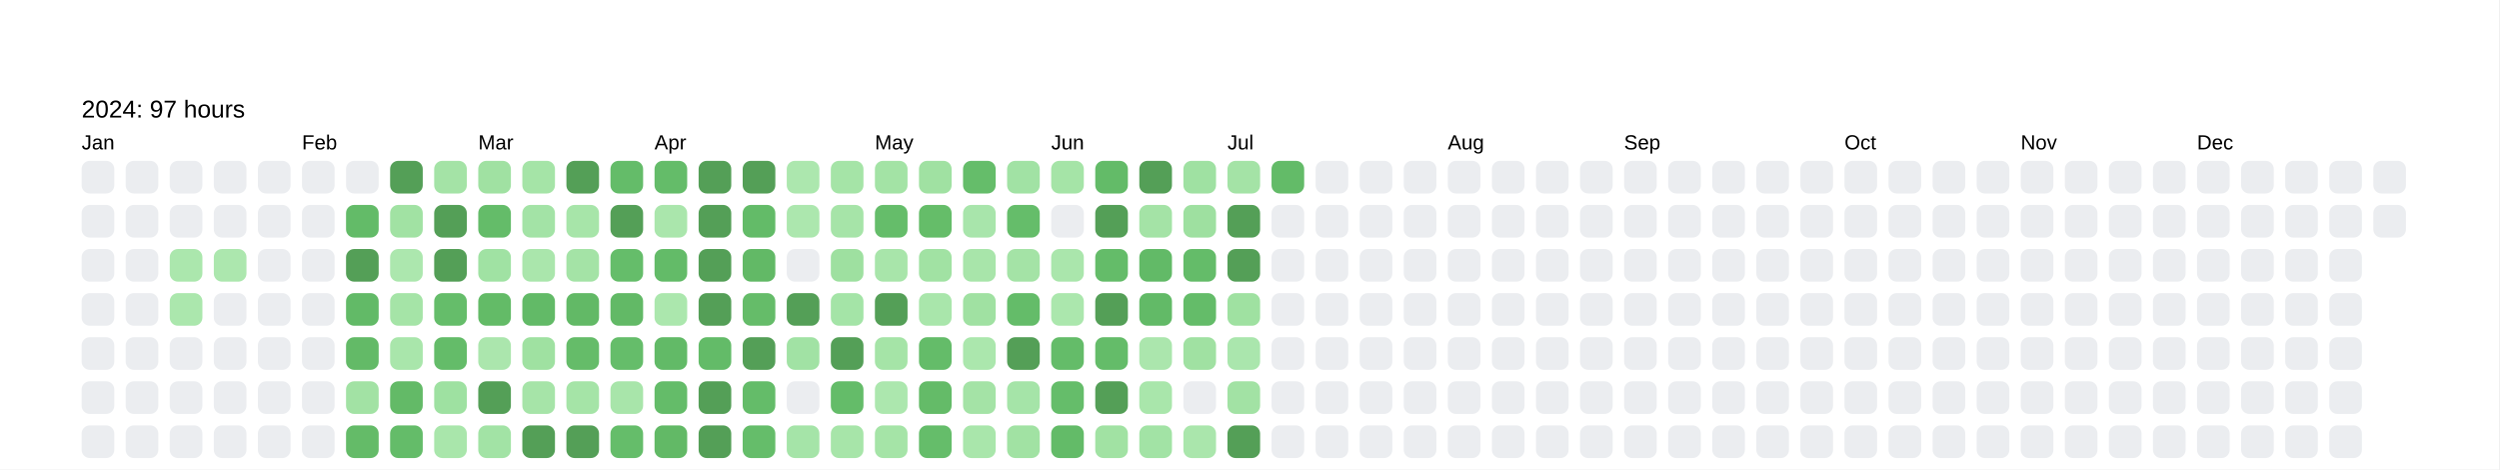
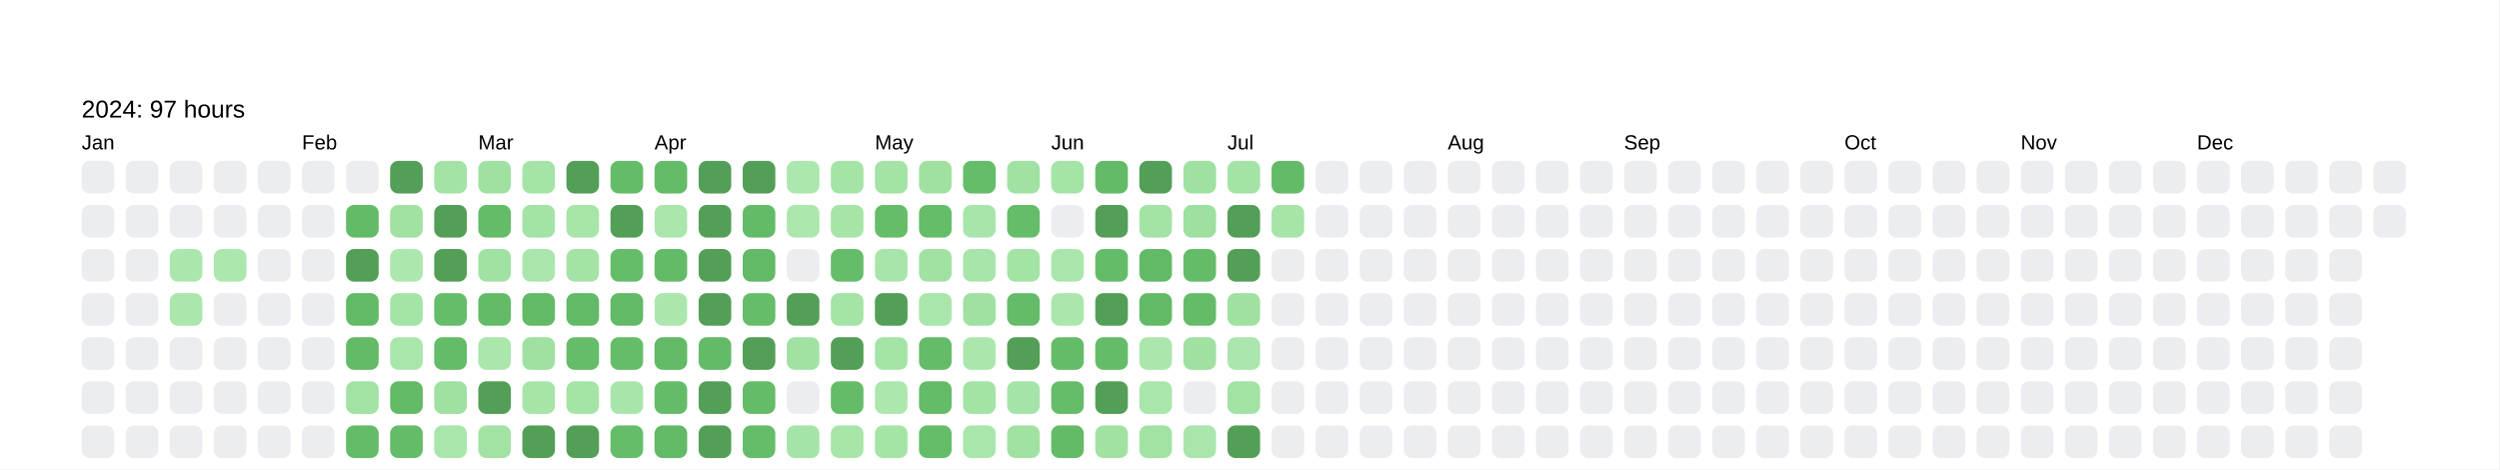
<svg xmlns="http://www.w3.org/2000/svg" baseProfile="full" height="57.5mm" version="1.1" viewBox="0,0,306.2,57.5" width="306.2mm">
  <defs />
  <rect fill="#FFFFFF" height="57.5" width="306.2" x="0" y="0" />
  <text fill="#000000" style="font-size:6px; font-family:Arial; font-weight:bold;" x="10" y="10" />
  <text fill="#000000" style="font-size:3px; font-family:Arial;" x="10" y="14.4">2024: 97 hours</text>
  <text fill="#000000" style="font-size:2.5px; font-family:Arial" x="10" y="18.3">Jan</text>
  <rect fill="#EBEDF0" height="4" rx="1" ry="1" width="4" x="10" y="19.7" />
  <rect fill="#EBEDF0" height="4" rx="1" ry="1" width="4" x="10" y="25.1" />
  <rect fill="#EBEDF0" height="4" rx="1" ry="1" width="4" x="10" y="30.5" />
  <rect fill="#EBEDF0" height="4" rx="1" ry="1" width="4" x="10" y="35.9" />
  <rect fill="#EBEDF0" height="4" rx="1" ry="1" width="4" x="10" y="41.3" />
  <rect fill="#EBEDF0" height="4" rx="1" ry="1" width="4" x="10" y="46.7" />
  <rect fill="#EBEDF0" height="4" rx="1" ry="1" width="4" x="10" y="52.1" />
  <rect fill="#EBEDF0" height="4" rx="1" ry="1" width="4" x="15.4" y="19.7" />
  <rect fill="#EBEDF0" height="4" rx="1" ry="1" width="4" x="15.4" y="25.1" />
  <rect fill="#EBEDF0" height="4" rx="1" ry="1" width="4" x="15.4" y="30.5" />
  <rect fill="#EBEDF0" height="4" rx="1" ry="1" width="4" x="15.4" y="35.9" />
  <rect fill="#EBEDF0" height="4" rx="1" ry="1" width="4" x="15.4" y="41.3" />
  <rect fill="#EBEDF0" height="4" rx="1" ry="1" width="4" x="15.4" y="46.7" />
  <rect fill="#EBEDF0" height="4" rx="1" ry="1" width="4" x="15.4" y="52.1" />
  <rect fill="#EBEDF0" height="4" rx="1" ry="1" width="4" x="20.8" y="19.7" />
  <rect fill="#EBEDF0" height="4" rx="1" ry="1" width="4" x="20.8" y="25.1" />
  <rect fill="#abe7ad" height="4" rx="1" ry="1" width="4" x="20.8" y="30.5" />
  <rect fill="#abe7ad" height="4" rx="1" ry="1" width="4" x="20.8" y="35.9" />
  <rect fill="#EBEDF0" height="4" rx="1" ry="1" width="4" x="20.8" y="41.3" />
  <rect fill="#EBEDF0" height="4" rx="1" ry="1" width="4" x="20.8" y="46.7" />
  <rect fill="#EBEDF0" height="4" rx="1" ry="1" width="4" x="20.8" y="52.1" />
  <rect fill="#EBEDF0" height="4" rx="1" ry="1" width="4" x="26.2" y="19.7" />
  <rect fill="#EBEDF0" height="4" rx="1" ry="1" width="4" x="26.2" y="25.1" />
  <rect fill="#ace7ae" height="4" rx="1" ry="1" width="4" x="26.2" y="30.5" />
  <rect fill="#EBEDF0" height="4" rx="1" ry="1" width="4" x="26.2" y="35.9" />
  <rect fill="#EBEDF0" height="4" rx="1" ry="1" width="4" x="26.2" y="41.3" />
  <rect fill="#EBEDF0" height="4" rx="1" ry="1" width="4" x="26.2" y="46.7" />
  <rect fill="#EBEDF0" height="4" rx="1" ry="1" width="4" x="26.2" y="52.1" />
  <rect fill="#EBEDF0" height="4" rx="1" ry="1" width="4" x="31.6" y="19.7" />
  <rect fill="#EBEDF0" height="4" rx="1" ry="1" width="4" x="31.6" y="25.1" />
  <rect fill="#EBEDF0" height="4" rx="1" ry="1" width="4" x="31.6" y="30.5" />
  <rect fill="#EBEDF0" height="4" rx="1" ry="1" width="4" x="31.6" y="35.9" />
  <rect fill="#EBEDF0" height="4" rx="1" ry="1" width="4" x="31.6" y="41.3" />
  <rect fill="#EBEDF0" height="4" rx="1" ry="1" width="4" x="31.6" y="46.7" />
  <rect fill="#EBEDF0" height="4" rx="1" ry="1" width="4" x="31.6" y="52.1" />
  <text fill="#000000" style="font-size:2.5px; font-family:Arial" x="37.0" y="18.3">Feb</text>
  <rect fill="#EBEDF0" height="4" rx="1" ry="1" width="4" x="37.0" y="19.7" />
  <rect fill="#EBEDF0" height="4" rx="1" ry="1" width="4" x="37.0" y="25.1" />
  <rect fill="#EBEDF0" height="4" rx="1" ry="1" width="4" x="37.0" y="30.5" />
  <rect fill="#EBEDF0" height="4" rx="1" ry="1" width="4" x="37.0" y="35.9" />
  <rect fill="#EBEDF0" height="4" rx="1" ry="1" width="4" x="37.0" y="41.3" />
  <rect fill="#EBEDF0" height="4" rx="1" ry="1" width="4" x="37.0" y="46.7" />
  <rect fill="#EBEDF0" height="4" rx="1" ry="1" width="4" x="37.0" y="52.1" />
  <rect fill="#EBEDF0" height="4" rx="1" ry="1" width="4" x="42.4" y="19.7" />
  <rect fill="#63bb68" height="4" rx="1" ry="1" width="4" x="42.4" y="25.1" />
  <rect fill="#549F57" height="4" rx="1" ry="1" width="4" x="42.4" y="30.5" />
  <rect fill="#62ba67" height="4" rx="1" ry="1" width="4" x="42.4" y="35.9" />
  <rect fill="#63ba67" height="4" rx="1" ry="1" width="4" x="42.4" y="41.3" />
  <rect fill="#a2e2a4" height="4" rx="1" ry="1" width="4" x="42.4" y="46.7" />
  <rect fill="#64bb68" height="4" rx="1" ry="1" width="4" x="42.4" y="52.1" />
  <rect fill="#549F57" height="4" rx="1" ry="1" width="4" x="47.8" y="19.7" />
  <rect fill="#a1e2a3" height="4" rx="1" ry="1" width="4" x="47.8" y="25.1" />
  <rect fill="#ace7ae" height="4" rx="1" ry="1" width="4" x="47.8" y="30.5" />
  <rect fill="#a5e4a7" height="4" rx="1" ry="1" width="4" x="47.8" y="35.9" />
  <rect fill="#a9e6ab" height="4" rx="1" ry="1" width="4" x="47.8" y="41.3" />
  <rect fill="#63ba67" height="4" rx="1" ry="1" width="4" x="47.8" y="46.7" />
  <rect fill="#64bc69" height="4" rx="1" ry="1" width="4" x="47.8" y="52.1" />
  <rect fill="#a4e3a6" height="4" rx="1" ry="1" width="4" x="53.2" y="19.7" />
  <rect fill="#549F57" height="4" rx="1" ry="1" width="4" x="53.2" y="25.1" />
  <rect fill="#549F57" height="4" rx="1" ry="1" width="4" x="53.2" y="30.5" />
  <rect fill="#65bd6a" height="4" rx="1" ry="1" width="4" x="53.2" y="35.9" />
  <rect fill="#64bc69" height="4" rx="1" ry="1" width="4" x="53.2" y="41.3" />
  <rect fill="#9ee1a1" height="4" rx="1" ry="1" width="4" x="53.2" y="46.7" />
  <rect fill="#a9e6ab" height="4" rx="1" ry="1" width="4" x="53.2" y="52.1" />
  <text fill="#000000" style="font-size:2.5px; font-family:Arial" x="58.6" y="18.3">Mar</text>
  <rect fill="#a0e1a2" height="4" rx="1" ry="1" width="4" x="58.6" y="19.7" />
  <rect fill="#64bc69" height="4" rx="1" ry="1" width="4" x="58.6" y="25.1" />
  <rect fill="#a0e2a3" height="4" rx="1" ry="1" width="4" x="58.6" y="30.5" />
  <rect fill="#63bb67" height="4" rx="1" ry="1" width="4" x="58.6" y="35.9" />
  <rect fill="#abe6ad" height="4" rx="1" ry="1" width="4" x="58.6" y="41.3" />
  <rect fill="#549F57" height="4" rx="1" ry="1" width="4" x="58.6" y="46.7" />
  <rect fill="#a2e3a5" height="4" rx="1" ry="1" width="4" x="58.6" y="52.1" />
  <rect fill="#a5e4a7" height="4" rx="1" ry="1" width="4" x="64" y="19.7" />
  <rect fill="#a3e3a6" height="4" rx="1" ry="1" width="4" x="64" y="25.1" />
  <rect fill="#aae6ac" height="4" rx="1" ry="1" width="4" x="64" y="30.5" />
  <rect fill="#62ba67" height="4" rx="1" ry="1" width="4" x="64" y="35.9" />
  <rect fill="#9fe1a1" height="4" rx="1" ry="1" width="4" x="64" y="41.3" />
  <rect fill="#a6e4a8" height="4" rx="1" ry="1" width="4" x="64" y="46.7" />
  <rect fill="#549F57" height="4" rx="1" ry="1" width="4" x="64" y="52.1" />
  <rect fill="#549F57" height="4" rx="1" ry="1" width="4" x="69.4" y="19.7" />
  <rect fill="#a7e5a9" height="4" rx="1" ry="1" width="4" x="69.4" y="25.1" />
  <rect fill="#a4e3a6" height="4" rx="1" ry="1" width="4" x="69.4" y="30.5" />
  <rect fill="#62b966" height="4" rx="1" ry="1" width="4" x="69.4" y="35.9" />
  <rect fill="#65bc69" height="4" rx="1" ry="1" width="4" x="69.4" y="41.3" />
  <rect fill="#a5e4a7" height="4" rx="1" ry="1" width="4" x="69.4" y="46.7" />
  <rect fill="#549F57" height="4" rx="1" ry="1" width="4" x="69.4" y="52.1" />
  <rect fill="#64bc69" height="4" rx="1" ry="1" width="4" x="74.8" y="19.7" />
  <rect fill="#549F57" height="4" rx="1" ry="1" width="4" x="74.8" y="25.1" />
  <rect fill="#65bd6a" height="4" rx="1" ry="1" width="4" x="74.8" y="30.5" />
  <rect fill="#62b966" height="4" rx="1" ry="1" width="4" x="74.8" y="35.9" />
  <rect fill="#65bd6a" height="4" rx="1" ry="1" width="4" x="74.8" y="41.3" />
  <rect fill="#a8e5aa" height="4" rx="1" ry="1" width="4" x="74.8" y="46.7" />
  <rect fill="#65bd6a" height="4" rx="1" ry="1" width="4" x="74.8" y="52.1" />
  <text fill="#000000" style="font-size:2.5px; font-family:Arial" x="80.2" y="18.3">Apr</text>
  <rect fill="#64bc69" height="4" rx="1" ry="1" width="4" x="80.2" y="19.7" />
  <rect fill="#aae6ac" height="4" rx="1" ry="1" width="4" x="80.2" y="25.1" />
  <rect fill="#63bb68" height="4" rx="1" ry="1" width="4" x="80.2" y="30.5" />
  <rect fill="#abe7ad" height="4" rx="1" ry="1" width="4" x="80.2" y="35.9" />
  <rect fill="#62ba67" height="4" rx="1" ry="1" width="4" x="80.2" y="41.3" />
  <rect fill="#64bc69" height="4" rx="1" ry="1" width="4" x="80.2" y="46.7" />
  <rect fill="#62b966" height="4" rx="1" ry="1" width="4" x="80.2" y="52.1" />
  <rect fill="#549F57" height="4" rx="1" ry="1" width="4" x="85.6" y="19.7" />
  <rect fill="#549F57" height="4" rx="1" ry="1" width="4" x="85.6" y="25.1" />
  <rect fill="#549F57" height="4" rx="1" ry="1" width="4" x="85.6" y="30.5" />
  <rect fill="#549F57" height="4" rx="1" ry="1" width="4" x="85.6" y="35.9" />
  <rect fill="#63bb68" height="4" rx="1" ry="1" width="4" x="85.6" y="41.3" />
  <rect fill="#549F57" height="4" rx="1" ry="1" width="4" x="85.6" y="46.7" />
  <rect fill="#549F57" height="4" rx="1" ry="1" width="4" x="85.6" y="52.1" />
  <rect fill="#549F57" height="4" rx="1" ry="1" width="4" x="91" y="19.7" />
  <rect fill="#63bb68" height="4" rx="1" ry="1" width="4" x="91" y="25.1" />
  <rect fill="#62b966" height="4" rx="1" ry="1" width="4" x="91" y="30.5" />
  <rect fill="#65bc69" height="4" rx="1" ry="1" width="4" x="91" y="35.9" />
  <rect fill="#549F57" height="4" rx="1" ry="1" width="4" x="91" y="41.3" />
  <rect fill="#64bc69" height="4" rx="1" ry="1" width="4" x="91" y="46.7" />
  <rect fill="#65bd6a" height="4" rx="1" ry="1" width="4" x="91" y="52.1" />
  <rect fill="#ace7ae" height="4" rx="1" ry="1" width="4" x="96.4" y="19.7" />
  <rect fill="#ace7ae" height="4" rx="1" ry="1" width="4" x="96.4" y="25.1" />
  <rect fill="#EBEDF0" height="4" rx="1" ry="1" width="4" x="96.4" y="30.5" />
  <rect fill="#549F57" height="4" rx="1" ry="1" width="4" x="96.4" y="35.9" />
  <rect fill="#a1e2a4" height="4" rx="1" ry="1" width="4" x="96.4" y="41.3" />
  <rect fill="#EBEDF0" height="4" rx="1" ry="1" width="4" x="96.4" y="46.7" />
  <rect fill="#a5e4a8" height="4" rx="1" ry="1" width="4" x="96.4" y="52.1" />
  <rect fill="#a5e4a7" height="4" rx="1" ry="1" width="4" x="101.8" y="19.7" />
  <rect fill="#a6e4a8" height="4" rx="1" ry="1" width="4" x="101.8" y="25.1" />
-   <rect fill="#9ee0a0" height="4" rx="1" ry="1" width="4" x="101.8" y="30.5" />
+   <rect fill="#65bd6a" height="4" rx="1" ry="1" width="4" x="101.8" y="30.5" />
  <rect fill="#a4e4a7" height="4" rx="1" ry="1" width="4" x="101.8" y="35.9" />
  <rect fill="#549F57" height="4" rx="1" ry="1" width="4" x="101.8" y="41.3" />
  <rect fill="#64bc69" height="4" rx="1" ry="1" width="4" x="101.8" y="46.7" />
  <rect fill="#a7e5a9" height="4" rx="1" ry="1" width="4" x="101.8" y="52.1" />
  <text fill="#000000" style="font-size:2.5px; font-family:Arial" x="107.2" y="18.3">May</text>
  <rect fill="#a3e3a5" height="4" rx="1" ry="1" width="4" x="107.2" y="19.7" />
  <rect fill="#65bd6a" height="4" rx="1" ry="1" width="4" x="107.2" y="25.1" />
  <rect fill="#a8e5aa" height="4" rx="1" ry="1" width="4" x="107.2" y="30.5" />
  <rect fill="#549F57" height="4" rx="1" ry="1" width="4" x="107.2" y="35.9" />
  <rect fill="#a5e4a7" height="4" rx="1" ry="1" width="4" x="107.2" y="41.3" />
  <rect fill="#ace7ae" height="4" rx="1" ry="1" width="4" x="107.2" y="46.7" />
  <rect fill="#a5e4a7" height="4" rx="1" ry="1" width="4" x="107.2" y="52.1" />
  <rect fill="#a0e1a2" height="4" rx="1" ry="1" width="4" x="112.6" y="19.7" />
  <rect fill="#65bd69" height="4" rx="1" ry="1" width="4" x="112.6" y="25.1" />
  <rect fill="#a1e2a3" height="4" rx="1" ry="1" width="4" x="112.6" y="30.5" />
  <rect fill="#a9e6ab" height="4" rx="1" ry="1" width="4" x="112.6" y="35.9" />
  <rect fill="#64bc69" height="4" rx="1" ry="1" width="4" x="112.6" y="41.3" />
  <rect fill="#64bb68" height="4" rx="1" ry="1" width="4" x="112.6" y="46.7" />
  <rect fill="#65bd6a" height="4" rx="1" ry="1" width="4" x="112.6" y="52.1" />
  <rect fill="#65bd6a" height="4" rx="1" ry="1" width="4" x="118" y="19.7" />
  <rect fill="#a8e5ab" height="4" rx="1" ry="1" width="4" x="118" y="25.1" />
  <rect fill="#a8e5aa" height="4" rx="1" ry="1" width="4" x="118" y="30.5" />
  <rect fill="#a0e1a2" height="4" rx="1" ry="1" width="4" x="118" y="35.9" />
  <rect fill="#abe7ad" height="4" rx="1" ry="1" width="4" x="118" y="41.3" />
  <rect fill="#a4e3a6" height="4" rx="1" ry="1" width="4" x="118" y="46.7" />
  <rect fill="#a9e6ab" height="4" rx="1" ry="1" width="4" x="118" y="52.1" />
  <rect fill="#a1e2a4" height="4" rx="1" ry="1" width="4" x="123.4" y="19.7" />
  <rect fill="#65bd6a" height="4" rx="1" ry="1" width="4" x="123.4" y="25.1" />
  <rect fill="#a4e3a6" height="4" rx="1" ry="1" width="4" x="123.4" y="30.5" />
  <rect fill="#64bc69" height="4" rx="1" ry="1" width="4" x="123.4" y="35.9" />
  <rect fill="#549F57" height="4" rx="1" ry="1" width="4" x="123.4" y="41.3" />
  <rect fill="#a5e4a8" height="4" rx="1" ry="1" width="4" x="123.4" y="46.7" />
  <rect fill="#a1e2a3" height="4" rx="1" ry="1" width="4" x="123.4" y="52.1" />
  <text fill="#000000" style="font-size:2.5px; font-family:Arial" x="128.8" y="18.3">Jun</text>
  <rect fill="#a5e4a7" height="4" rx="1" ry="1" width="4" x="128.8" y="19.7" />
  <rect fill="#EBEDF0" height="4" rx="1" ry="1" width="4" x="128.8" y="25.1" />
  <rect fill="#aae6ac" height="4" rx="1" ry="1" width="4" x="128.8" y="30.5" />
  <rect fill="#abe7ad" height="4" rx="1" ry="1" width="4" x="128.8" y="35.9" />
  <rect fill="#64bc69" height="4" rx="1" ry="1" width="4" x="128.8" y="41.3" />
  <rect fill="#65bd6a" height="4" rx="1" ry="1" width="4" x="128.8" y="46.7" />
  <rect fill="#63bb68" height="4" rx="1" ry="1" width="4" x="128.8" y="52.1" />
  <rect fill="#63bb68" height="4" rx="1" ry="1" width="4" x="134.2" y="19.7" />
  <rect fill="#549F57" height="4" rx="1" ry="1" width="4" x="134.2" y="25.1" />
  <rect fill="#64bc69" height="4" rx="1" ry="1" width="4" x="134.2" y="30.5" />
  <rect fill="#549F57" height="4" rx="1" ry="1" width="4" x="134.2" y="35.9" />
  <rect fill="#64bc69" height="4" rx="1" ry="1" width="4" x="134.2" y="41.3" />
  <rect fill="#549F57" height="4" rx="1" ry="1" width="4" x="134.2" y="46.7" />
  <rect fill="#a1e2a3" height="4" rx="1" ry="1" width="4" x="134.2" y="52.1" />
  <rect fill="#549F57" height="4" rx="1" ry="1" width="4" x="139.6" y="19.7" />
  <rect fill="#a4e3a6" height="4" rx="1" ry="1" width="4" x="139.6" y="25.1" />
  <rect fill="#62ba67" height="4" rx="1" ry="1" width="4" x="139.6" y="30.5" />
  <rect fill="#62ba67" height="4" rx="1" ry="1" width="4" x="139.6" y="35.9" />
  <rect fill="#abe6ad" height="4" rx="1" ry="1" width="4" x="139.6" y="41.3" />
  <rect fill="#a9e6ab" height="4" rx="1" ry="1" width="4" x="139.6" y="46.7" />
  <rect fill="#a2e3a5" height="4" rx="1" ry="1" width="4" x="139.6" y="52.1" />
  <rect fill="#9fe1a2" height="4" rx="1" ry="1" width="4" x="145" y="19.7" />
  <rect fill="#9ee0a0" height="4" rx="1" ry="1" width="4" x="145" y="25.1" />
  <rect fill="#64bc69" height="4" rx="1" ry="1" width="4" x="145" y="30.5" />
  <rect fill="#64bc69" height="4" rx="1" ry="1" width="4" x="145" y="35.9" />
  <rect fill="#a0e1a2" height="4" rx="1" ry="1" width="4" x="145" y="41.3" />
  <rect fill="#EBEDF0" height="4" rx="1" ry="1" width="4" x="145" y="46.7" />
  <rect fill="#aae6ac" height="4" rx="1" ry="1" width="4" x="145" y="52.1" />
  <text fill="#000000" style="font-size:2.5px; font-family:Arial" x="150.4" y="18.3">Jul</text>
  <rect fill="#a4e3a6" height="4" rx="1" ry="1" width="4" x="150.4" y="19.7" />
  <rect fill="#549F57" height="4" rx="1" ry="1" width="4" x="150.4" y="25.1" />
  <rect fill="#549F57" height="4" rx="1" ry="1" width="4" x="150.4" y="30.5" />
  <rect fill="#9fe1a1" height="4" rx="1" ry="1" width="4" x="150.4" y="35.9" />
  <rect fill="#aae6ad" height="4" rx="1" ry="1" width="4" x="150.4" y="41.3" />
  <rect fill="#a2e2a4" height="4" rx="1" ry="1" width="4" x="150.4" y="46.7" />
  <rect fill="#549F57" height="4" rx="1" ry="1" width="4" x="150.4" y="52.1" />
  <rect fill="#63bb68" height="4" rx="1" ry="1" width="4" x="155.8" y="19.7" />
-   <rect fill="#EBEDF0" height="4" rx="1" ry="1" width="4" x="155.8" y="25.1" />
+   <rect fill="#a6e4a8" height="4" rx="1" ry="1" width="4" x="155.8" y="25.1" />
  <rect fill="#EBEDF0" height="4" rx="1" ry="1" width="4" x="155.8" y="30.5" />
  <rect fill="#EBEDF0" height="4" rx="1" ry="1" width="4" x="155.8" y="35.9" />
  <rect fill="#EBEDF0" height="4" rx="1" ry="1" width="4" x="155.8" y="41.3" />
  <rect fill="#EBEDF0" height="4" rx="1" ry="1" width="4" x="155.8" y="46.7" />
  <rect fill="#EBEDF0" height="4" rx="1" ry="1" width="4" x="155.8" y="52.1" />
  <rect fill="#EBEDF0" height="4" rx="1" ry="1" width="4" x="161.2" y="19.7" />
  <rect fill="#EBEDF0" height="4" rx="1" ry="1" width="4" x="161.2" y="25.1" />
  <rect fill="#EBEDF0" height="4" rx="1" ry="1" width="4" x="161.2" y="30.5" />
  <rect fill="#EBEDF0" height="4" rx="1" ry="1" width="4" x="161.2" y="35.9" />
  <rect fill="#EBEDF0" height="4" rx="1" ry="1" width="4" x="161.2" y="41.3" />
  <rect fill="#EBEDF0" height="4" rx="1" ry="1" width="4" x="161.2" y="46.7" />
  <rect fill="#EBEDF0" height="4" rx="1" ry="1" width="4" x="161.2" y="52.1" />
  <rect fill="#EBEDF0" height="4" rx="1" ry="1" width="4" x="166.6" y="19.7" />
  <rect fill="#EBEDF0" height="4" rx="1" ry="1" width="4" x="166.6" y="25.1" />
  <rect fill="#EBEDF0" height="4" rx="1" ry="1" width="4" x="166.6" y="30.5" />
  <rect fill="#EBEDF0" height="4" rx="1" ry="1" width="4" x="166.6" y="35.9" />
  <rect fill="#EBEDF0" height="4" rx="1" ry="1" width="4" x="166.6" y="41.3" />
  <rect fill="#EBEDF0" height="4" rx="1" ry="1" width="4" x="166.6" y="46.7" />
  <rect fill="#EBEDF0" height="4" rx="1" ry="1" width="4" x="166.6" y="52.1" />
  <rect fill="#EBEDF0" height="4" rx="1" ry="1" width="4" x="172" y="19.7" />
  <rect fill="#EBEDF0" height="4" rx="1" ry="1" width="4" x="172" y="25.1" />
  <rect fill="#EBEDF0" height="4" rx="1" ry="1" width="4" x="172" y="30.5" />
  <rect fill="#EBEDF0" height="4" rx="1" ry="1" width="4" x="172" y="35.9" />
  <rect fill="#EBEDF0" height="4" rx="1" ry="1" width="4" x="172" y="41.3" />
  <rect fill="#EBEDF0" height="4" rx="1" ry="1" width="4" x="172" y="46.7" />
  <rect fill="#EBEDF0" height="4" rx="1" ry="1" width="4" x="172" y="52.1" />
  <text fill="#000000" style="font-size:2.5px; font-family:Arial" x="177.4" y="18.3">Aug</text>
  <rect fill="#EBEDF0" height="4" rx="1" ry="1" width="4" x="177.4" y="19.7" />
  <rect fill="#EBEDF0" height="4" rx="1" ry="1" width="4" x="177.4" y="25.1" />
  <rect fill="#EBEDF0" height="4" rx="1" ry="1" width="4" x="177.4" y="30.5" />
  <rect fill="#EBEDF0" height="4" rx="1" ry="1" width="4" x="177.4" y="35.9" />
  <rect fill="#EBEDF0" height="4" rx="1" ry="1" width="4" x="177.4" y="41.3" />
  <rect fill="#EBEDF0" height="4" rx="1" ry="1" width="4" x="177.4" y="46.7" />
  <rect fill="#EBEDF0" height="4" rx="1" ry="1" width="4" x="177.4" y="52.1" />
  <rect fill="#EBEDF0" height="4" rx="1" ry="1" width="4" x="182.8" y="19.7" />
  <rect fill="#EBEDF0" height="4" rx="1" ry="1" width="4" x="182.8" y="25.1" />
  <rect fill="#EBEDF0" height="4" rx="1" ry="1" width="4" x="182.8" y="30.5" />
  <rect fill="#EBEDF0" height="4" rx="1" ry="1" width="4" x="182.8" y="35.9" />
  <rect fill="#EBEDF0" height="4" rx="1" ry="1" width="4" x="182.8" y="41.3" />
  <rect fill="#EBEDF0" height="4" rx="1" ry="1" width="4" x="182.8" y="46.7" />
  <rect fill="#EBEDF0" height="4" rx="1" ry="1" width="4" x="182.8" y="52.1" />
  <rect fill="#EBEDF0" height="4" rx="1" ry="1" width="4" x="188.2" y="19.7" />
  <rect fill="#EBEDF0" height="4" rx="1" ry="1" width="4" x="188.2" y="25.1" />
  <rect fill="#EBEDF0" height="4" rx="1" ry="1" width="4" x="188.2" y="30.5" />
  <rect fill="#EBEDF0" height="4" rx="1" ry="1" width="4" x="188.2" y="35.9" />
  <rect fill="#EBEDF0" height="4" rx="1" ry="1" width="4" x="188.2" y="41.3" />
  <rect fill="#EBEDF0" height="4" rx="1" ry="1" width="4" x="188.2" y="46.7" />
  <rect fill="#EBEDF0" height="4" rx="1" ry="1" width="4" x="188.2" y="52.1" />
  <rect fill="#EBEDF0" height="4" rx="1" ry="1" width="4" x="193.6" y="19.7" />
  <rect fill="#EBEDF0" height="4" rx="1" ry="1" width="4" x="193.6" y="25.1" />
  <rect fill="#EBEDF0" height="4" rx="1" ry="1" width="4" x="193.6" y="30.5" />
  <rect fill="#EBEDF0" height="4" rx="1" ry="1" width="4" x="193.6" y="35.9" />
  <rect fill="#EBEDF0" height="4" rx="1" ry="1" width="4" x="193.6" y="41.3" />
  <rect fill="#EBEDF0" height="4" rx="1" ry="1" width="4" x="193.6" y="46.7" />
  <rect fill="#EBEDF0" height="4" rx="1" ry="1" width="4" x="193.6" y="52.1" />
  <text fill="#000000" style="font-size:2.5px; font-family:Arial" x="199" y="18.3">Sep</text>
  <rect fill="#EBEDF0" height="4" rx="1" ry="1" width="4" x="199" y="19.7" />
  <rect fill="#EBEDF0" height="4" rx="1" ry="1" width="4" x="199" y="25.1" />
  <rect fill="#EBEDF0" height="4" rx="1" ry="1" width="4" x="199" y="30.5" />
  <rect fill="#EBEDF0" height="4" rx="1" ry="1" width="4" x="199" y="35.9" />
  <rect fill="#EBEDF0" height="4" rx="1" ry="1" width="4" x="199" y="41.3" />
  <rect fill="#EBEDF0" height="4" rx="1" ry="1" width="4" x="199" y="46.7" />
  <rect fill="#EBEDF0" height="4" rx="1" ry="1" width="4" x="199" y="52.1" />
  <rect fill="#EBEDF0" height="4" rx="1" ry="1" width="4" x="204.4" y="19.7" />
  <rect fill="#EBEDF0" height="4" rx="1" ry="1" width="4" x="204.4" y="25.1" />
  <rect fill="#EBEDF0" height="4" rx="1" ry="1" width="4" x="204.4" y="30.5" />
  <rect fill="#EBEDF0" height="4" rx="1" ry="1" width="4" x="204.4" y="35.9" />
  <rect fill="#EBEDF0" height="4" rx="1" ry="1" width="4" x="204.4" y="41.3" />
  <rect fill="#EBEDF0" height="4" rx="1" ry="1" width="4" x="204.4" y="46.7" />
  <rect fill="#EBEDF0" height="4" rx="1" ry="1" width="4" x="204.4" y="52.1" />
  <rect fill="#EBEDF0" height="4" rx="1" ry="1" width="4" x="209.8" y="19.7" />
  <rect fill="#EBEDF0" height="4" rx="1" ry="1" width="4" x="209.8" y="25.1" />
  <rect fill="#EBEDF0" height="4" rx="1" ry="1" width="4" x="209.8" y="30.5" />
  <rect fill="#EBEDF0" height="4" rx="1" ry="1" width="4" x="209.8" y="35.9" />
  <rect fill="#EBEDF0" height="4" rx="1" ry="1" width="4" x="209.8" y="41.3" />
  <rect fill="#EBEDF0" height="4" rx="1" ry="1" width="4" x="209.8" y="46.7" />
  <rect fill="#EBEDF0" height="4" rx="1" ry="1" width="4" x="209.8" y="52.1" />
  <rect fill="#EBEDF0" height="4" rx="1" ry="1" width="4" x="215.2" y="19.7" />
  <rect fill="#EBEDF0" height="4" rx="1" ry="1" width="4" x="215.2" y="25.1" />
  <rect fill="#EBEDF0" height="4" rx="1" ry="1" width="4" x="215.2" y="30.5" />
  <rect fill="#EBEDF0" height="4" rx="1" ry="1" width="4" x="215.2" y="35.9" />
  <rect fill="#EBEDF0" height="4" rx="1" ry="1" width="4" x="215.2" y="41.3" />
  <rect fill="#EBEDF0" height="4" rx="1" ry="1" width="4" x="215.2" y="46.7" />
  <rect fill="#EBEDF0" height="4" rx="1" ry="1" width="4" x="215.2" y="52.1" />
  <rect fill="#EBEDF0" height="4" rx="1" ry="1" width="4" x="220.6" y="19.7" />
  <rect fill="#EBEDF0" height="4" rx="1" ry="1" width="4" x="220.6" y="25.1" />
  <rect fill="#EBEDF0" height="4" rx="1" ry="1" width="4" x="220.6" y="30.5" />
  <rect fill="#EBEDF0" height="4" rx="1" ry="1" width="4" x="220.6" y="35.9" />
  <rect fill="#EBEDF0" height="4" rx="1" ry="1" width="4" x="220.6" y="41.3" />
  <rect fill="#EBEDF0" height="4" rx="1" ry="1" width="4" x="220.6" y="46.7" />
  <rect fill="#EBEDF0" height="4" rx="1" ry="1" width="4" x="220.6" y="52.1" />
  <text fill="#000000" style="font-size:2.5px; font-family:Arial" x="226" y="18.3">Oct</text>
  <rect fill="#EBEDF0" height="4" rx="1" ry="1" width="4" x="226" y="19.7" />
  <rect fill="#EBEDF0" height="4" rx="1" ry="1" width="4" x="226" y="25.1" />
  <rect fill="#EBEDF0" height="4" rx="1" ry="1" width="4" x="226" y="30.5" />
  <rect fill="#EBEDF0" height="4" rx="1" ry="1" width="4" x="226" y="35.9" />
  <rect fill="#EBEDF0" height="4" rx="1" ry="1" width="4" x="226" y="41.3" />
  <rect fill="#EBEDF0" height="4" rx="1" ry="1" width="4" x="226" y="46.7" />
  <rect fill="#EBEDF0" height="4" rx="1" ry="1" width="4" x="226" y="52.1" />
  <rect fill="#EBEDF0" height="4" rx="1" ry="1" width="4" x="231.4" y="19.7" />
  <rect fill="#EBEDF0" height="4" rx="1" ry="1" width="4" x="231.4" y="25.1" />
  <rect fill="#EBEDF0" height="4" rx="1" ry="1" width="4" x="231.4" y="30.5" />
  <rect fill="#EBEDF0" height="4" rx="1" ry="1" width="4" x="231.4" y="35.9" />
  <rect fill="#EBEDF0" height="4" rx="1" ry="1" width="4" x="231.4" y="41.3" />
  <rect fill="#EBEDF0" height="4" rx="1" ry="1" width="4" x="231.4" y="46.7" />
  <rect fill="#EBEDF0" height="4" rx="1" ry="1" width="4" x="231.4" y="52.1" />
  <rect fill="#EBEDF0" height="4" rx="1" ry="1" width="4" x="236.8" y="19.7" />
  <rect fill="#EBEDF0" height="4" rx="1" ry="1" width="4" x="236.8" y="25.1" />
  <rect fill="#EBEDF0" height="4" rx="1" ry="1" width="4" x="236.8" y="30.5" />
  <rect fill="#EBEDF0" height="4" rx="1" ry="1" width="4" x="236.8" y="35.9" />
  <rect fill="#EBEDF0" height="4" rx="1" ry="1" width="4" x="236.8" y="41.3" />
  <rect fill="#EBEDF0" height="4" rx="1" ry="1" width="4" x="236.8" y="46.7" />
  <rect fill="#EBEDF0" height="4" rx="1" ry="1" width="4" x="236.8" y="52.1" />
  <rect fill="#EBEDF0" height="4" rx="1" ry="1" width="4" x="242.2" y="19.7" />
  <rect fill="#EBEDF0" height="4" rx="1" ry="1" width="4" x="242.2" y="25.1" />
  <rect fill="#EBEDF0" height="4" rx="1" ry="1" width="4" x="242.2" y="30.5" />
  <rect fill="#EBEDF0" height="4" rx="1" ry="1" width="4" x="242.2" y="35.9" />
  <rect fill="#EBEDF0" height="4" rx="1" ry="1" width="4" x="242.2" y="41.3" />
  <rect fill="#EBEDF0" height="4" rx="1" ry="1" width="4" x="242.2" y="46.7" />
  <rect fill="#EBEDF0" height="4" rx="1" ry="1" width="4" x="242.2" y="52.1" />
  <text fill="#000000" style="font-size:2.5px; font-family:Arial" x="247.6" y="18.3">Nov</text>
  <rect fill="#EBEDF0" height="4" rx="1" ry="1" width="4" x="247.6" y="19.7" />
  <rect fill="#EBEDF0" height="4" rx="1" ry="1" width="4" x="247.6" y="25.1" />
  <rect fill="#EBEDF0" height="4" rx="1" ry="1" width="4" x="247.6" y="30.5" />
  <rect fill="#EBEDF0" height="4" rx="1" ry="1" width="4" x="247.6" y="35.9" />
  <rect fill="#EBEDF0" height="4" rx="1" ry="1" width="4" x="247.6" y="41.3" />
  <rect fill="#EBEDF0" height="4" rx="1" ry="1" width="4" x="247.6" y="46.7" />
  <rect fill="#EBEDF0" height="4" rx="1" ry="1" width="4" x="247.6" y="52.1" />
  <rect fill="#EBEDF0" height="4" rx="1" ry="1" width="4" x="253" y="19.7" />
  <rect fill="#EBEDF0" height="4" rx="1" ry="1" width="4" x="253" y="25.1" />
  <rect fill="#EBEDF0" height="4" rx="1" ry="1" width="4" x="253" y="30.5" />
  <rect fill="#EBEDF0" height="4" rx="1" ry="1" width="4" x="253" y="35.9" />
  <rect fill="#EBEDF0" height="4" rx="1" ry="1" width="4" x="253" y="41.3" />
  <rect fill="#EBEDF0" height="4" rx="1" ry="1" width="4" x="253" y="46.7" />
  <rect fill="#EBEDF0" height="4" rx="1" ry="1" width="4" x="253" y="52.1" />
  <rect fill="#EBEDF0" height="4" rx="1" ry="1" width="4" x="258.4" y="19.7" />
  <rect fill="#EBEDF0" height="4" rx="1" ry="1" width="4" x="258.4" y="25.1" />
  <rect fill="#EBEDF0" height="4" rx="1" ry="1" width="4" x="258.4" y="30.5" />
  <rect fill="#EBEDF0" height="4" rx="1" ry="1" width="4" x="258.4" y="35.9" />
  <rect fill="#EBEDF0" height="4" rx="1" ry="1" width="4" x="258.4" y="41.3" />
  <rect fill="#EBEDF0" height="4" rx="1" ry="1" width="4" x="258.4" y="46.7" />
  <rect fill="#EBEDF0" height="4" rx="1" ry="1" width="4" x="258.4" y="52.1" />
  <rect fill="#EBEDF0" height="4" rx="1" ry="1" width="4" x="263.8" y="19.7" />
  <rect fill="#EBEDF0" height="4" rx="1" ry="1" width="4" x="263.8" y="25.1" />
  <rect fill="#EBEDF0" height="4" rx="1" ry="1" width="4" x="263.8" y="30.5" />
  <rect fill="#EBEDF0" height="4" rx="1" ry="1" width="4" x="263.8" y="35.9" />
  <rect fill="#EBEDF0" height="4" rx="1" ry="1" width="4" x="263.8" y="41.3" />
  <rect fill="#EBEDF0" height="4" rx="1" ry="1" width="4" x="263.8" y="46.7" />
  <rect fill="#EBEDF0" height="4" rx="1" ry="1" width="4" x="263.8" y="52.1" />
  <text fill="#000000" style="font-size:2.5px; font-family:Arial" x="269.2" y="18.3">Dec</text>
  <rect fill="#EBEDF0" height="4" rx="1" ry="1" width="4" x="269.2" y="19.7" />
  <rect fill="#EBEDF0" height="4" rx="1" ry="1" width="4" x="269.2" y="25.1" />
  <rect fill="#EBEDF0" height="4" rx="1" ry="1" width="4" x="269.2" y="30.5" />
  <rect fill="#EBEDF0" height="4" rx="1" ry="1" width="4" x="269.2" y="35.9" />
  <rect fill="#EBEDF0" height="4" rx="1" ry="1" width="4" x="269.2" y="41.3" />
  <rect fill="#EBEDF0" height="4" rx="1" ry="1" width="4" x="269.2" y="46.7" />
  <rect fill="#EBEDF0" height="4" rx="1" ry="1" width="4" x="269.2" y="52.1" />
  <rect fill="#EBEDF0" height="4" rx="1" ry="1" width="4" x="274.6" y="19.7" />
  <rect fill="#EBEDF0" height="4" rx="1" ry="1" width="4" x="274.6" y="25.1" />
  <rect fill="#EBEDF0" height="4" rx="1" ry="1" width="4" x="274.6" y="30.5" />
  <rect fill="#EBEDF0" height="4" rx="1" ry="1" width="4" x="274.6" y="35.9" />
  <rect fill="#EBEDF0" height="4" rx="1" ry="1" width="4" x="274.6" y="41.3" />
  <rect fill="#EBEDF0" height="4" rx="1" ry="1" width="4" x="274.6" y="46.7" />
  <rect fill="#EBEDF0" height="4" rx="1" ry="1" width="4" x="274.6" y="52.1" />
  <rect fill="#EBEDF0" height="4" rx="1" ry="1" width="4" x="280" y="19.7" />
  <rect fill="#EBEDF0" height="4" rx="1" ry="1" width="4" x="280" y="25.1" />
  <rect fill="#EBEDF0" height="4" rx="1" ry="1" width="4" x="280" y="30.5" />
  <rect fill="#EBEDF0" height="4" rx="1" ry="1" width="4" x="280" y="35.9" />
  <rect fill="#EBEDF0" height="4" rx="1" ry="1" width="4" x="280" y="41.3" />
  <rect fill="#EBEDF0" height="4" rx="1" ry="1" width="4" x="280" y="46.7" />
  <rect fill="#EBEDF0" height="4" rx="1" ry="1" width="4" x="280" y="52.1" />
  <rect fill="#EBEDF0" height="4" rx="1" ry="1" width="4" x="285.4" y="19.7" />
  <rect fill="#EBEDF0" height="4" rx="1" ry="1" width="4" x="285.4" y="25.1" />
  <rect fill="#EBEDF0" height="4" rx="1" ry="1" width="4" x="285.4" y="30.5" />
  <rect fill="#EBEDF0" height="4" rx="1" ry="1" width="4" x="285.4" y="35.9" />
  <rect fill="#EBEDF0" height="4" rx="1" ry="1" width="4" x="285.4" y="41.3" />
  <rect fill="#EBEDF0" height="4" rx="1" ry="1" width="4" x="285.4" y="46.7" />
  <rect fill="#EBEDF0" height="4" rx="1" ry="1" width="4" x="285.4" y="52.1" />
  <rect fill="#EBEDF0" height="4" rx="1" ry="1" width="4" x="290.8" y="19.7" />
  <rect fill="#EBEDF0" height="4" rx="1" ry="1" width="4" x="290.8" y="25.1" />
</svg>
